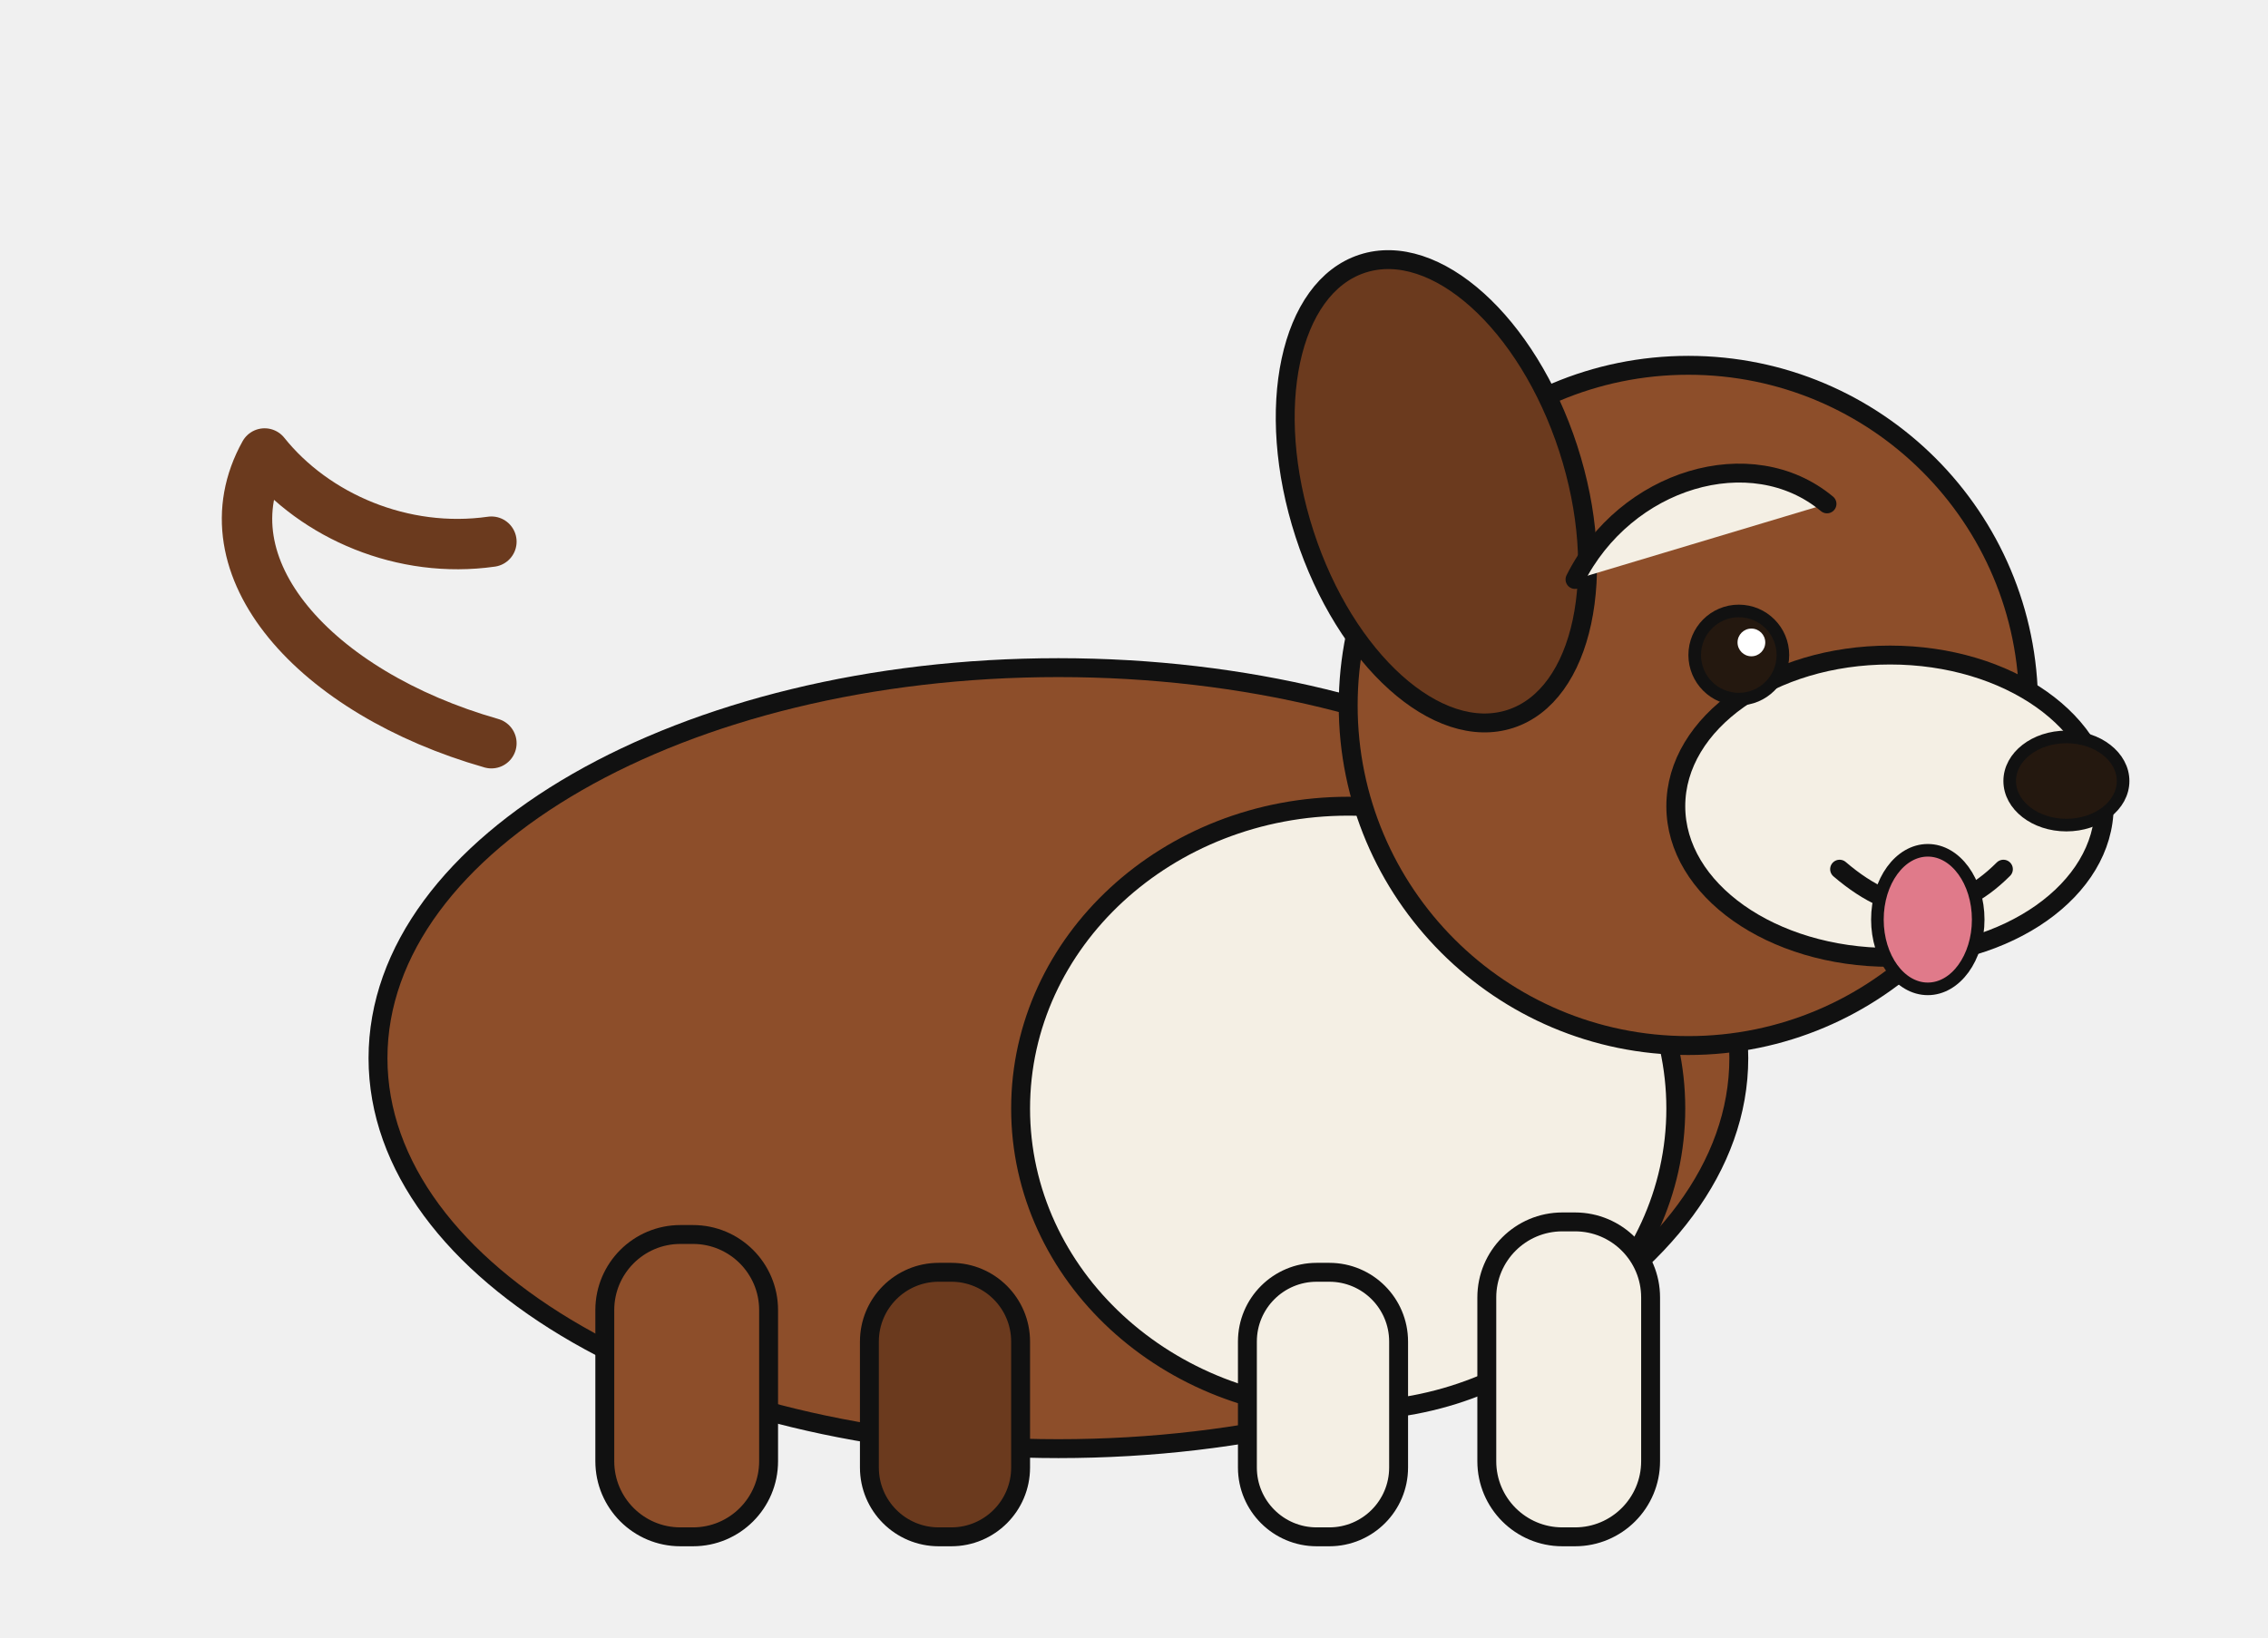
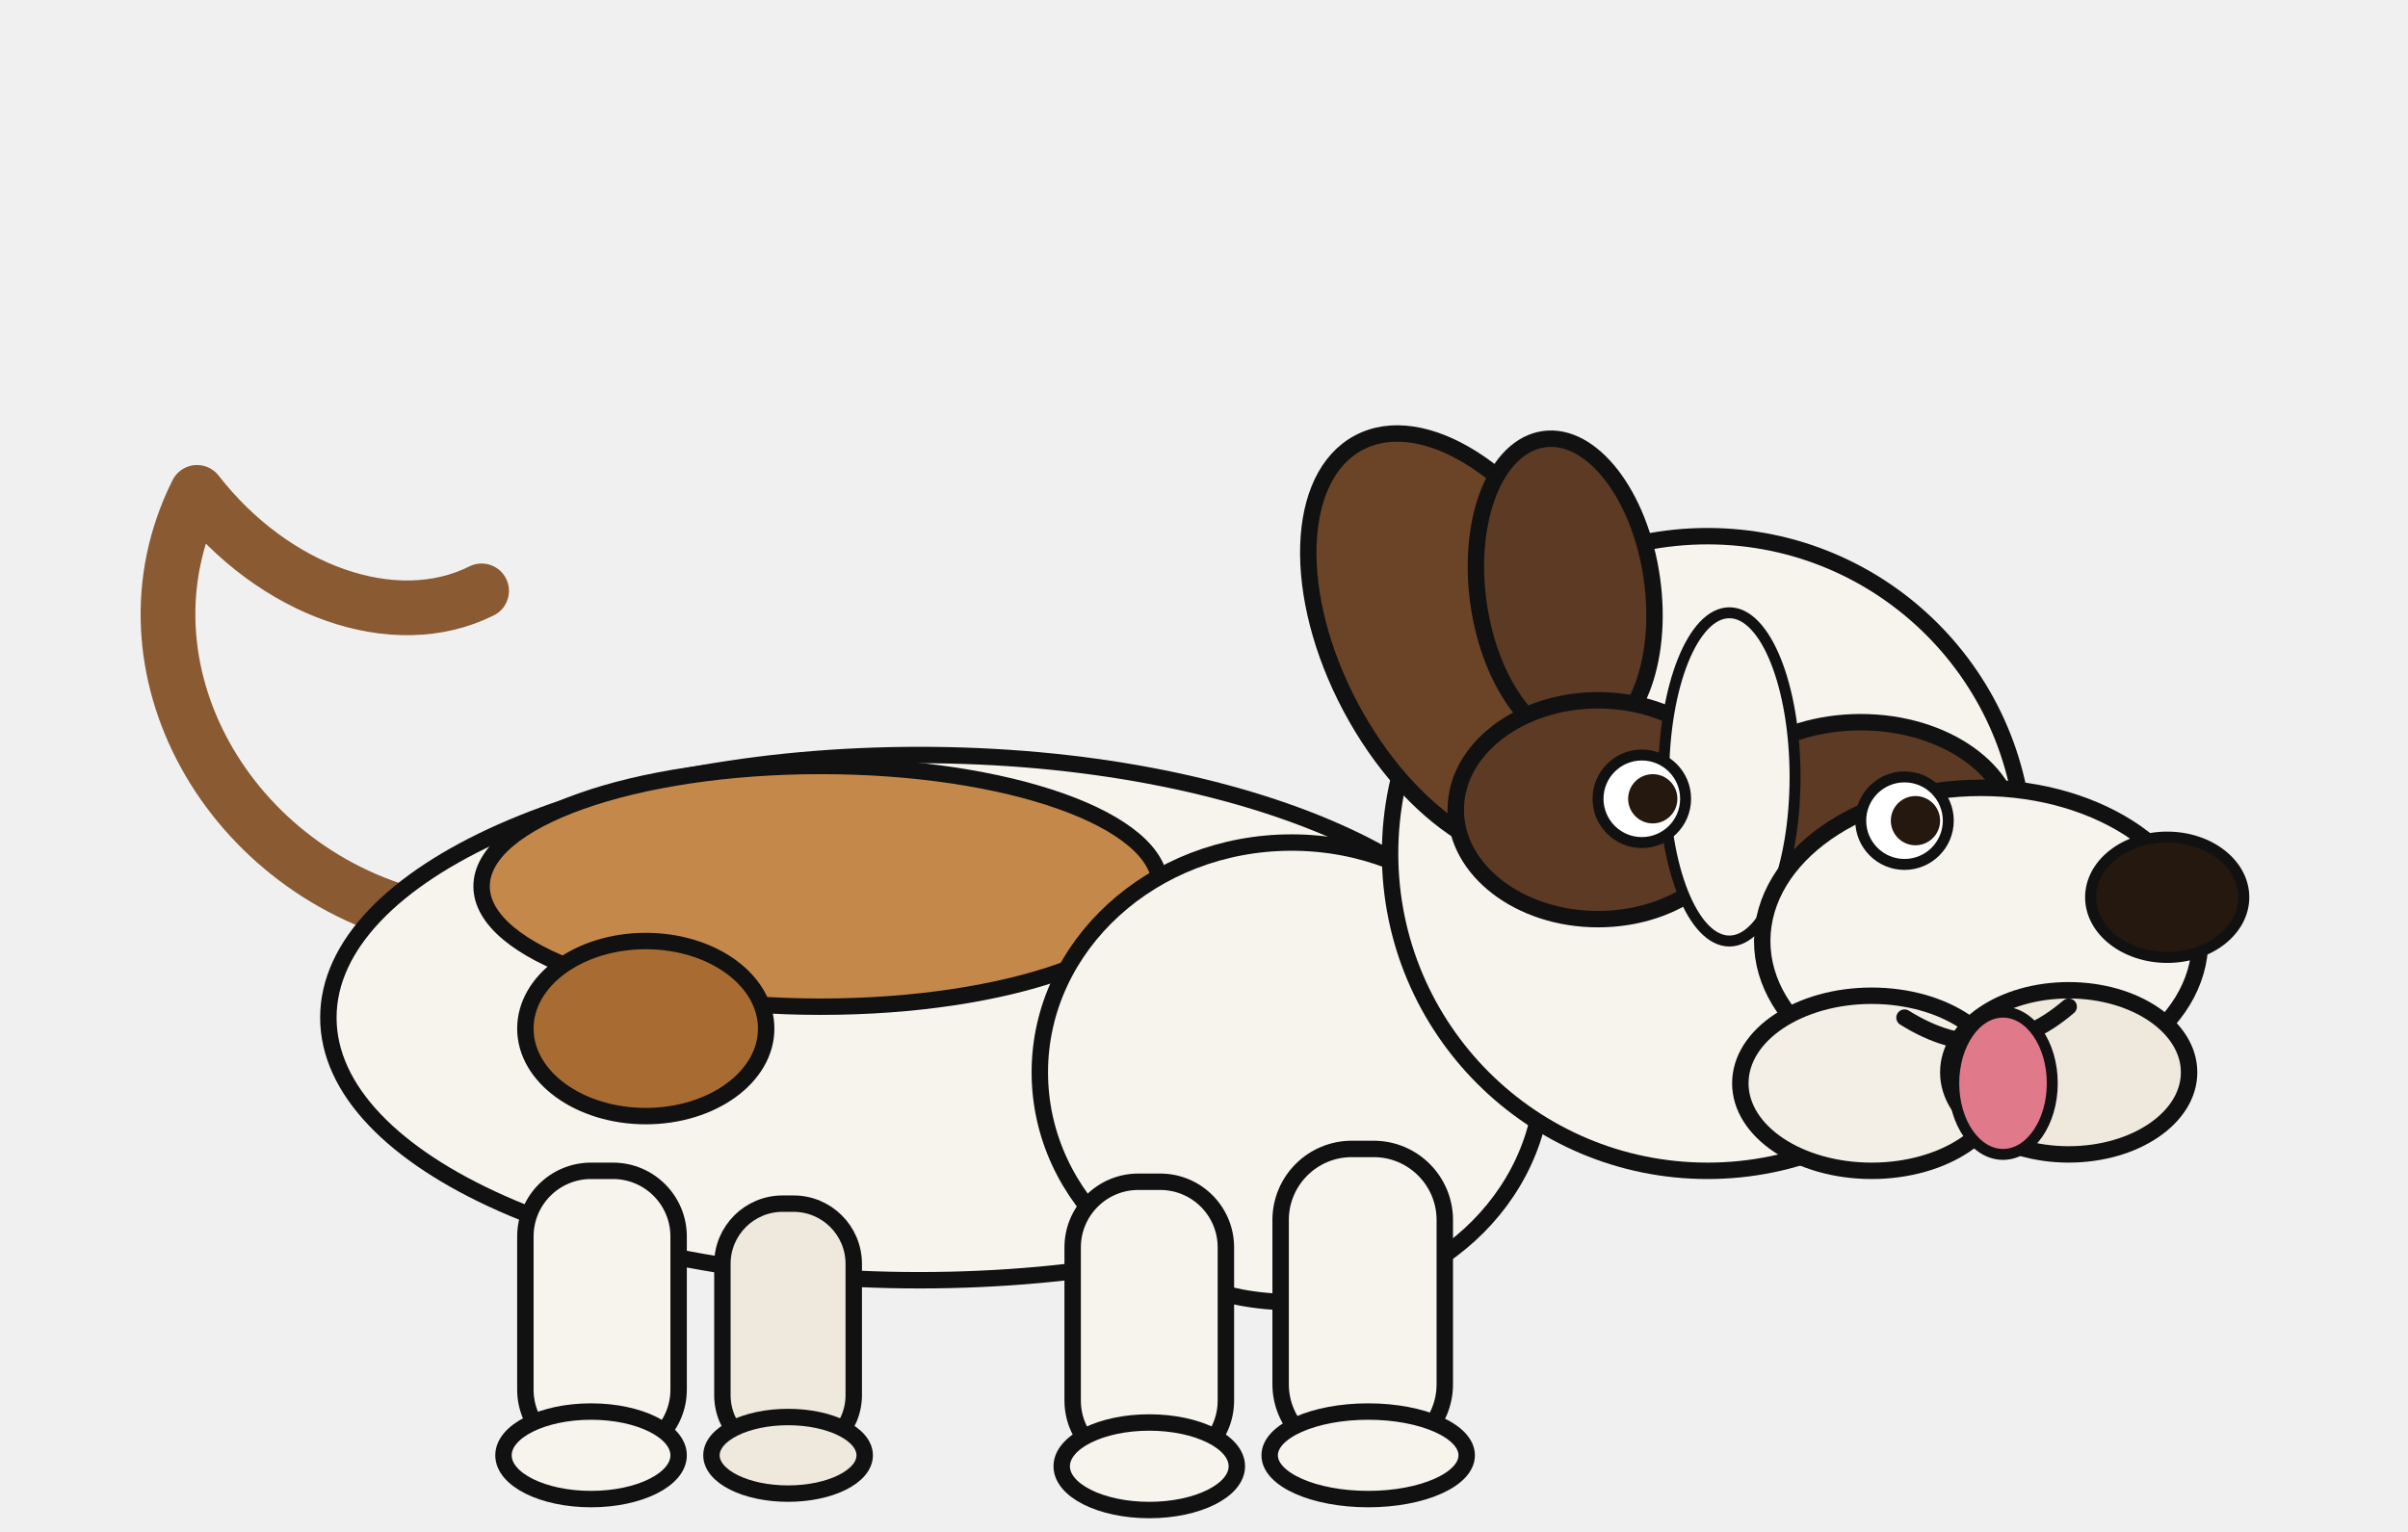
- <svg xmlns="http://www.w3.org/2000/svg" viewBox="0 0 360 260">
+ <svg xmlns="http://www.w3.org/2000/svg" viewBox="0 0 440 280">
  <g stroke="#111" stroke-linecap="round" stroke-linejoin="round">
-     <path fill="none" stroke="#6b3a1e" stroke-width="8" d="M78 118c-28-8-46-28-36-46 8 10 22 16 36 14" />
-     <ellipse cx="168" cy="168" fill="#8d4e2a" stroke-width="3" rx="108" ry="62" />
-     <ellipse cx="214" cy="176" fill="#f4efe4" stroke-width="3" rx="52" ry="48" />
-     <rect width="26" height="48" x="96" y="196" fill="#8d4e2a" stroke-width="3" rx="12" />
-     <rect width="24" height="42" x="138" y="202" fill="#6b3a1e" stroke-width="3" rx="11" />
-     <rect width="24" height="42" x="198" y="202" fill="#f4efe4" stroke-width="3" rx="11" />
-     <rect width="26" height="50" x="236" y="194" fill="#f4efe4" stroke-width="3" rx="12" />
-     <circle cx="268" cy="112" r="54" fill="#8d4e2a" stroke-width="3" />
-     <ellipse cx="228" cy="78" fill="#6b3a1e" stroke-width="3" rx="22" ry="38" transform="rotate(-18 228 78)" />
-     <ellipse cx="300" cy="128" fill="#f4efe4" stroke-width="3" rx="34" ry="24" />
-     <path fill="#f4efe4" stroke-width="3" d="M250 92c8-16 28-22 40-12" />
-     <circle cx="276" cy="104" r="7" fill="#24180f" stroke-width="2" />
-     <circle cx="278" cy="102" r="2.2" fill="#fff" stroke="none" />
-     <ellipse cx="328" cy="124" fill="#24180f" stroke-width="2" rx="9" ry="7" />
-     <path fill="none" stroke-width="3" d="M292 138q14 12 26 0" />
-     <ellipse cx="306" cy="146" fill="#e07a8a" stroke-width="2" rx="8" ry="11" />
+     <path fill="none" stroke="#8a5a32" stroke-width="10" d="M78 168c-36-8-58-46-42-78 14 18 36 26 52 18" />
+     <ellipse cx="168" cy="186" fill="#f7f4ee" stroke-width="3" rx="108" ry="48" />
+     <ellipse cx="150" cy="162" fill="#c4894a" stroke-width="3" rx="62" ry="22" />
+     <ellipse cx="118" cy="188" fill="#a86b32" stroke-width="3" rx="22" ry="16" />
+     <ellipse cx="236" cy="196" fill="#f7f4ee" stroke-width="3" rx="46" ry="42" />
+     <rect width="28" height="52" x="96" y="214" fill="#f7f4ee" stroke-width="3" rx="12" />
+     <rect width="24" height="46" x="132" y="220" fill="#efe8dc" stroke-width="3" rx="11" />
+     <rect width="28" height="52" x="196" y="216" fill="#f7f4ee" stroke-width="3" rx="12" />
+     <rect width="30" height="56" x="234" y="210" fill="#f7f4ee" stroke-width="3" rx="13" />
+     <ellipse cx="108" cy="266" fill="#f7f4ee" stroke-width="3" rx="16" ry="8" />
+     <ellipse cx="144" cy="266" fill="#efe8dc" stroke-width="3" rx="14" ry="7" />
+     <ellipse cx="210" cy="268" fill="#f7f4ee" stroke-width="3" rx="16" ry="8" />
+     <ellipse cx="250" cy="266" fill="#f7f4ee" stroke-width="3" rx="18" ry="8" />
+     <circle cx="312" cy="156" r="58" fill="#f7f4ee" stroke-width="3" />
+     <ellipse cx="268" cy="118" fill="#6b4428" stroke-width="3" rx="24" ry="42" transform="rotate(-28 268 118)" />
+     <ellipse cx="286" cy="108" fill="#5c3a24" stroke-width="3" rx="16" ry="28" transform="rotate(-8 286 108)" />
+     <ellipse cx="292" cy="148" fill="#5c3a24" stroke-width="3" rx="26" ry="20" />
+     <ellipse cx="340" cy="152" fill="#5c3a24" stroke-width="3" rx="28" ry="20" />
+     <ellipse cx="316" cy="142" fill="#f7f4ee" stroke-width="2" rx="12" ry="30" />
+     <ellipse cx="362" cy="172" fill="#f7f4ee" stroke-width="3" rx="40" ry="28" />
+     <ellipse cx="342" cy="198" fill="#f3efe6" stroke-width="3" rx="24" ry="16" />
+     <ellipse cx="378" cy="196" fill="#efe8dc" stroke-width="3" rx="22" ry="15" />
+     <ellipse cx="396" cy="164" fill="#24180f" stroke-width="2" rx="14" ry="11" />
+     <circle cx="300" cy="146" r="8" fill="#fff" stroke-width="2" />
+     <circle cx="302" cy="146" r="4.5" fill="#24180f" stroke="none" />
+     <circle cx="348" cy="150" r="8" fill="#fff" stroke-width="2" />
+     <circle cx="350" cy="150" r="4.5" fill="#24180f" stroke="none" />
+     <path fill="none" stroke-width="3" d="M348 186q16 10 30-2" />
+     <ellipse cx="366" cy="198" fill="#e07a8a" stroke-width="2" rx="9" ry="13" />
  </g>
</svg>
